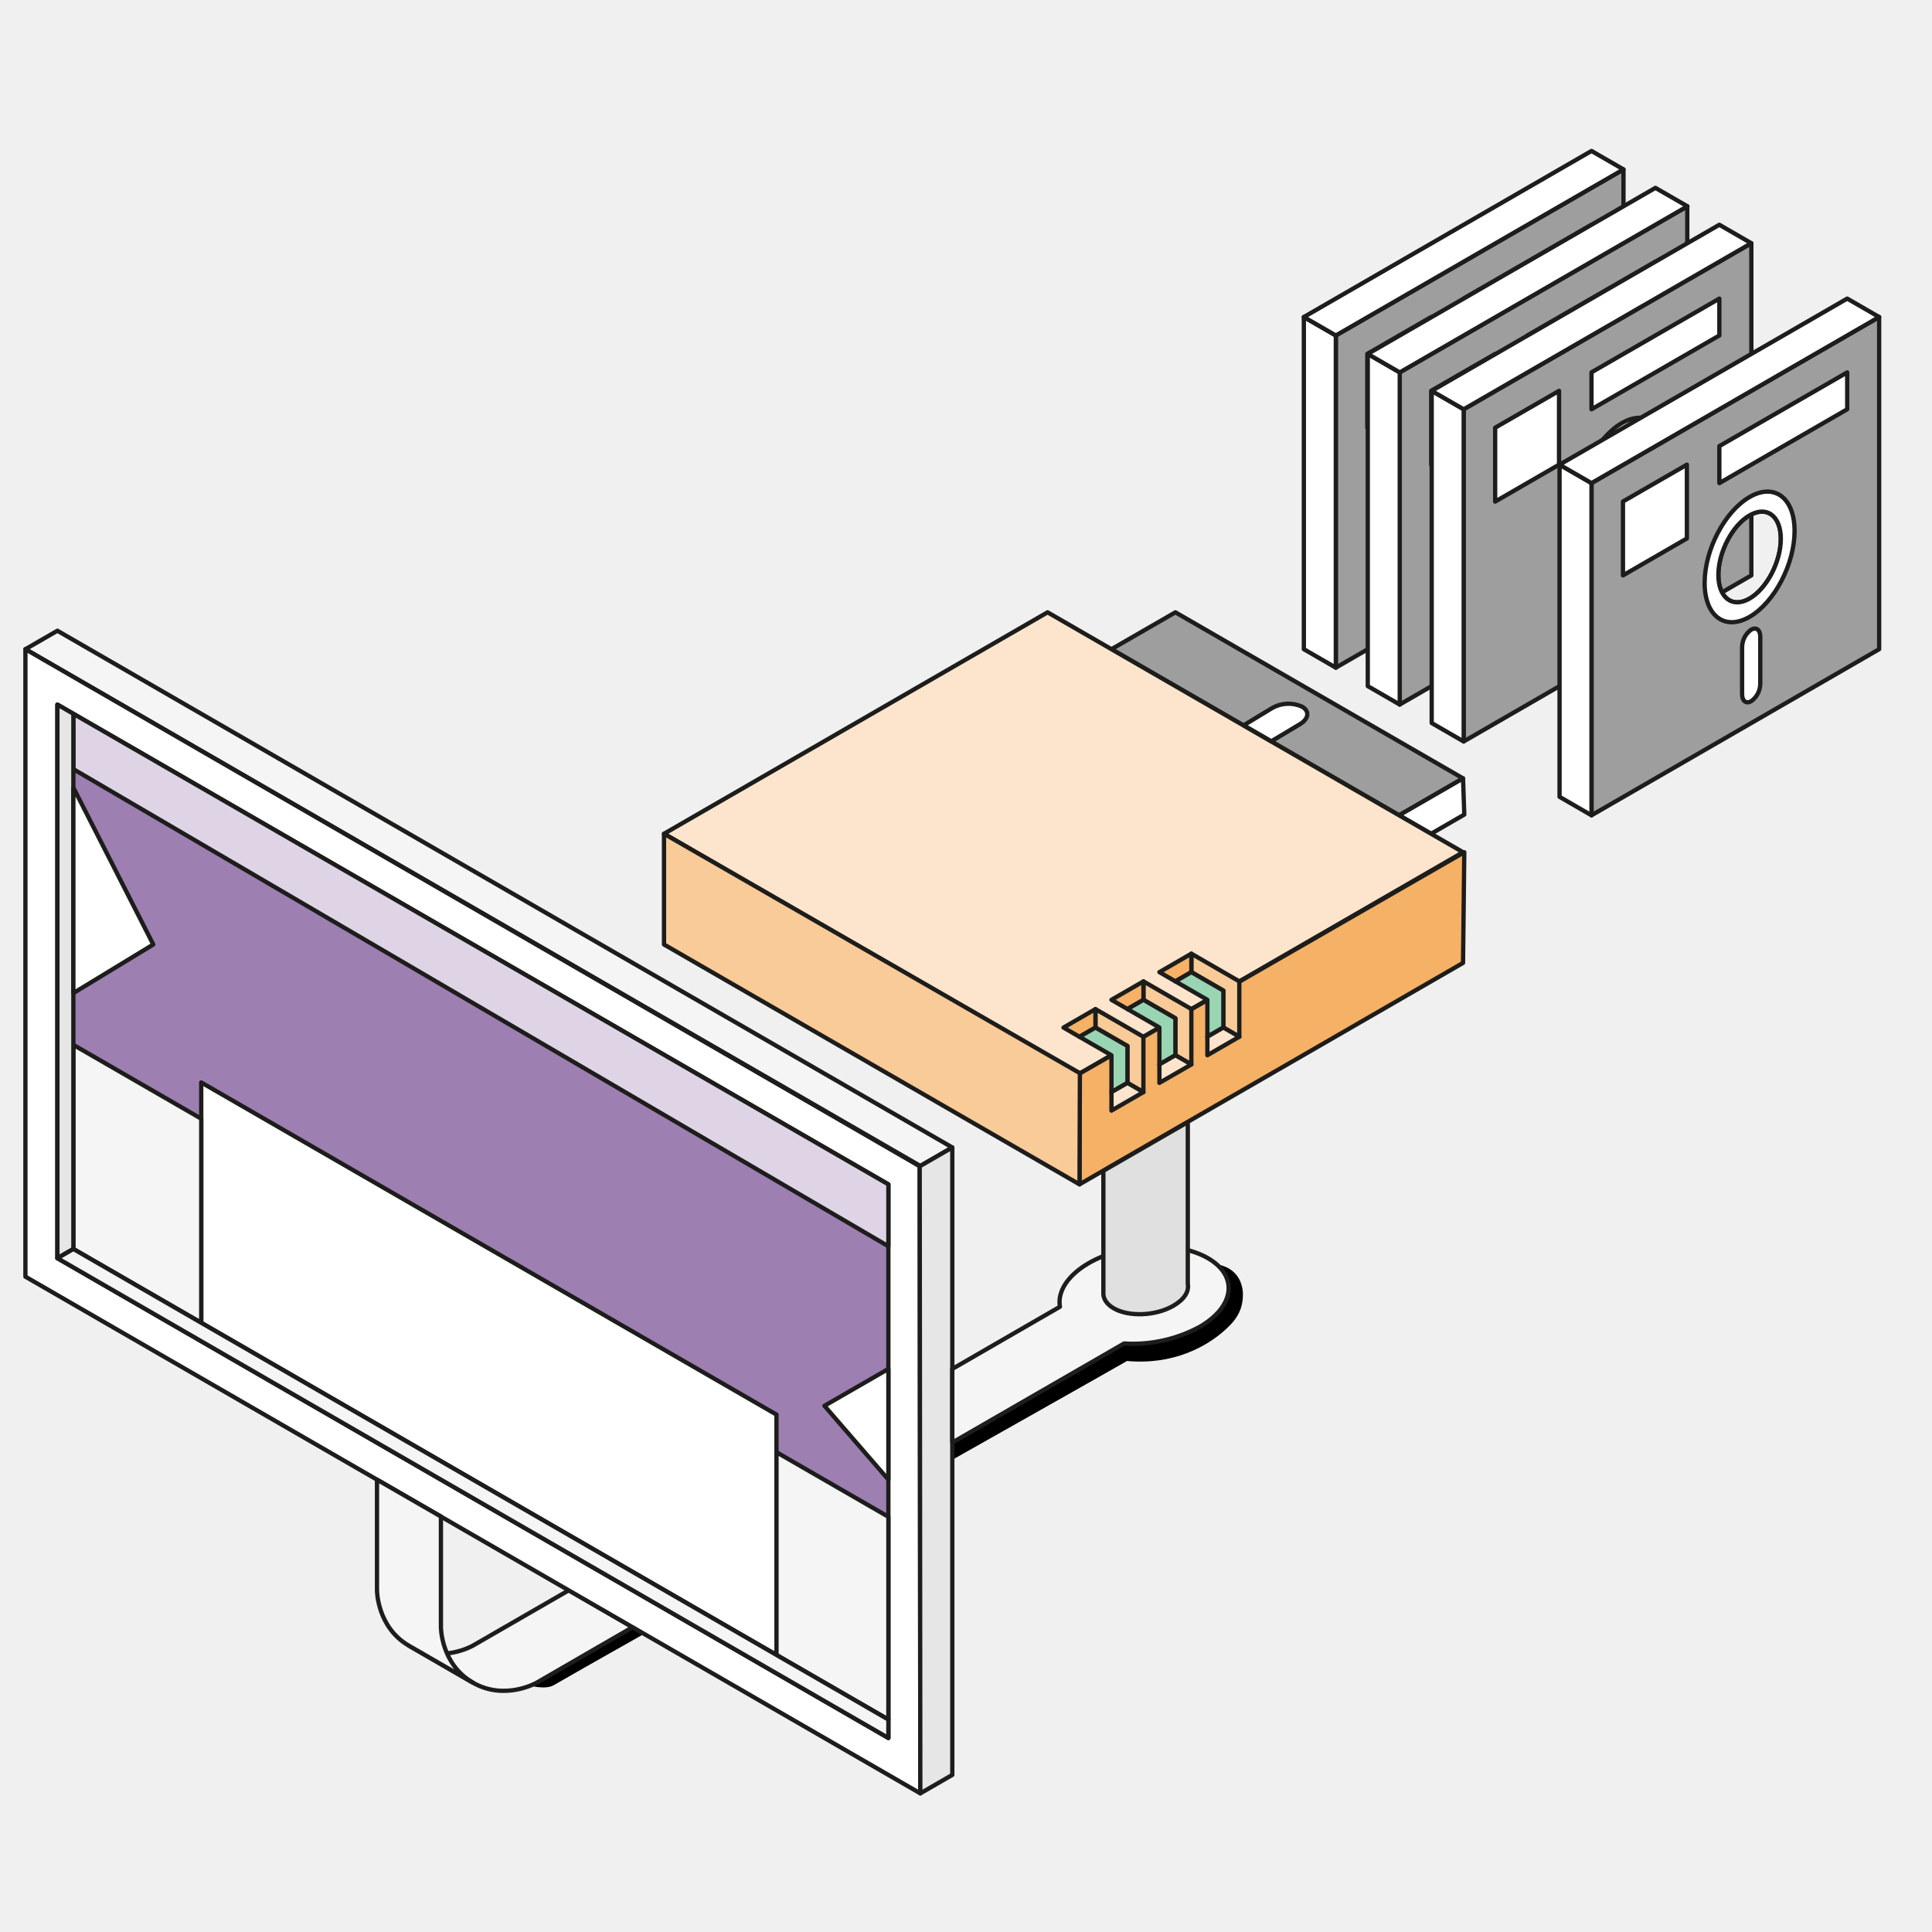
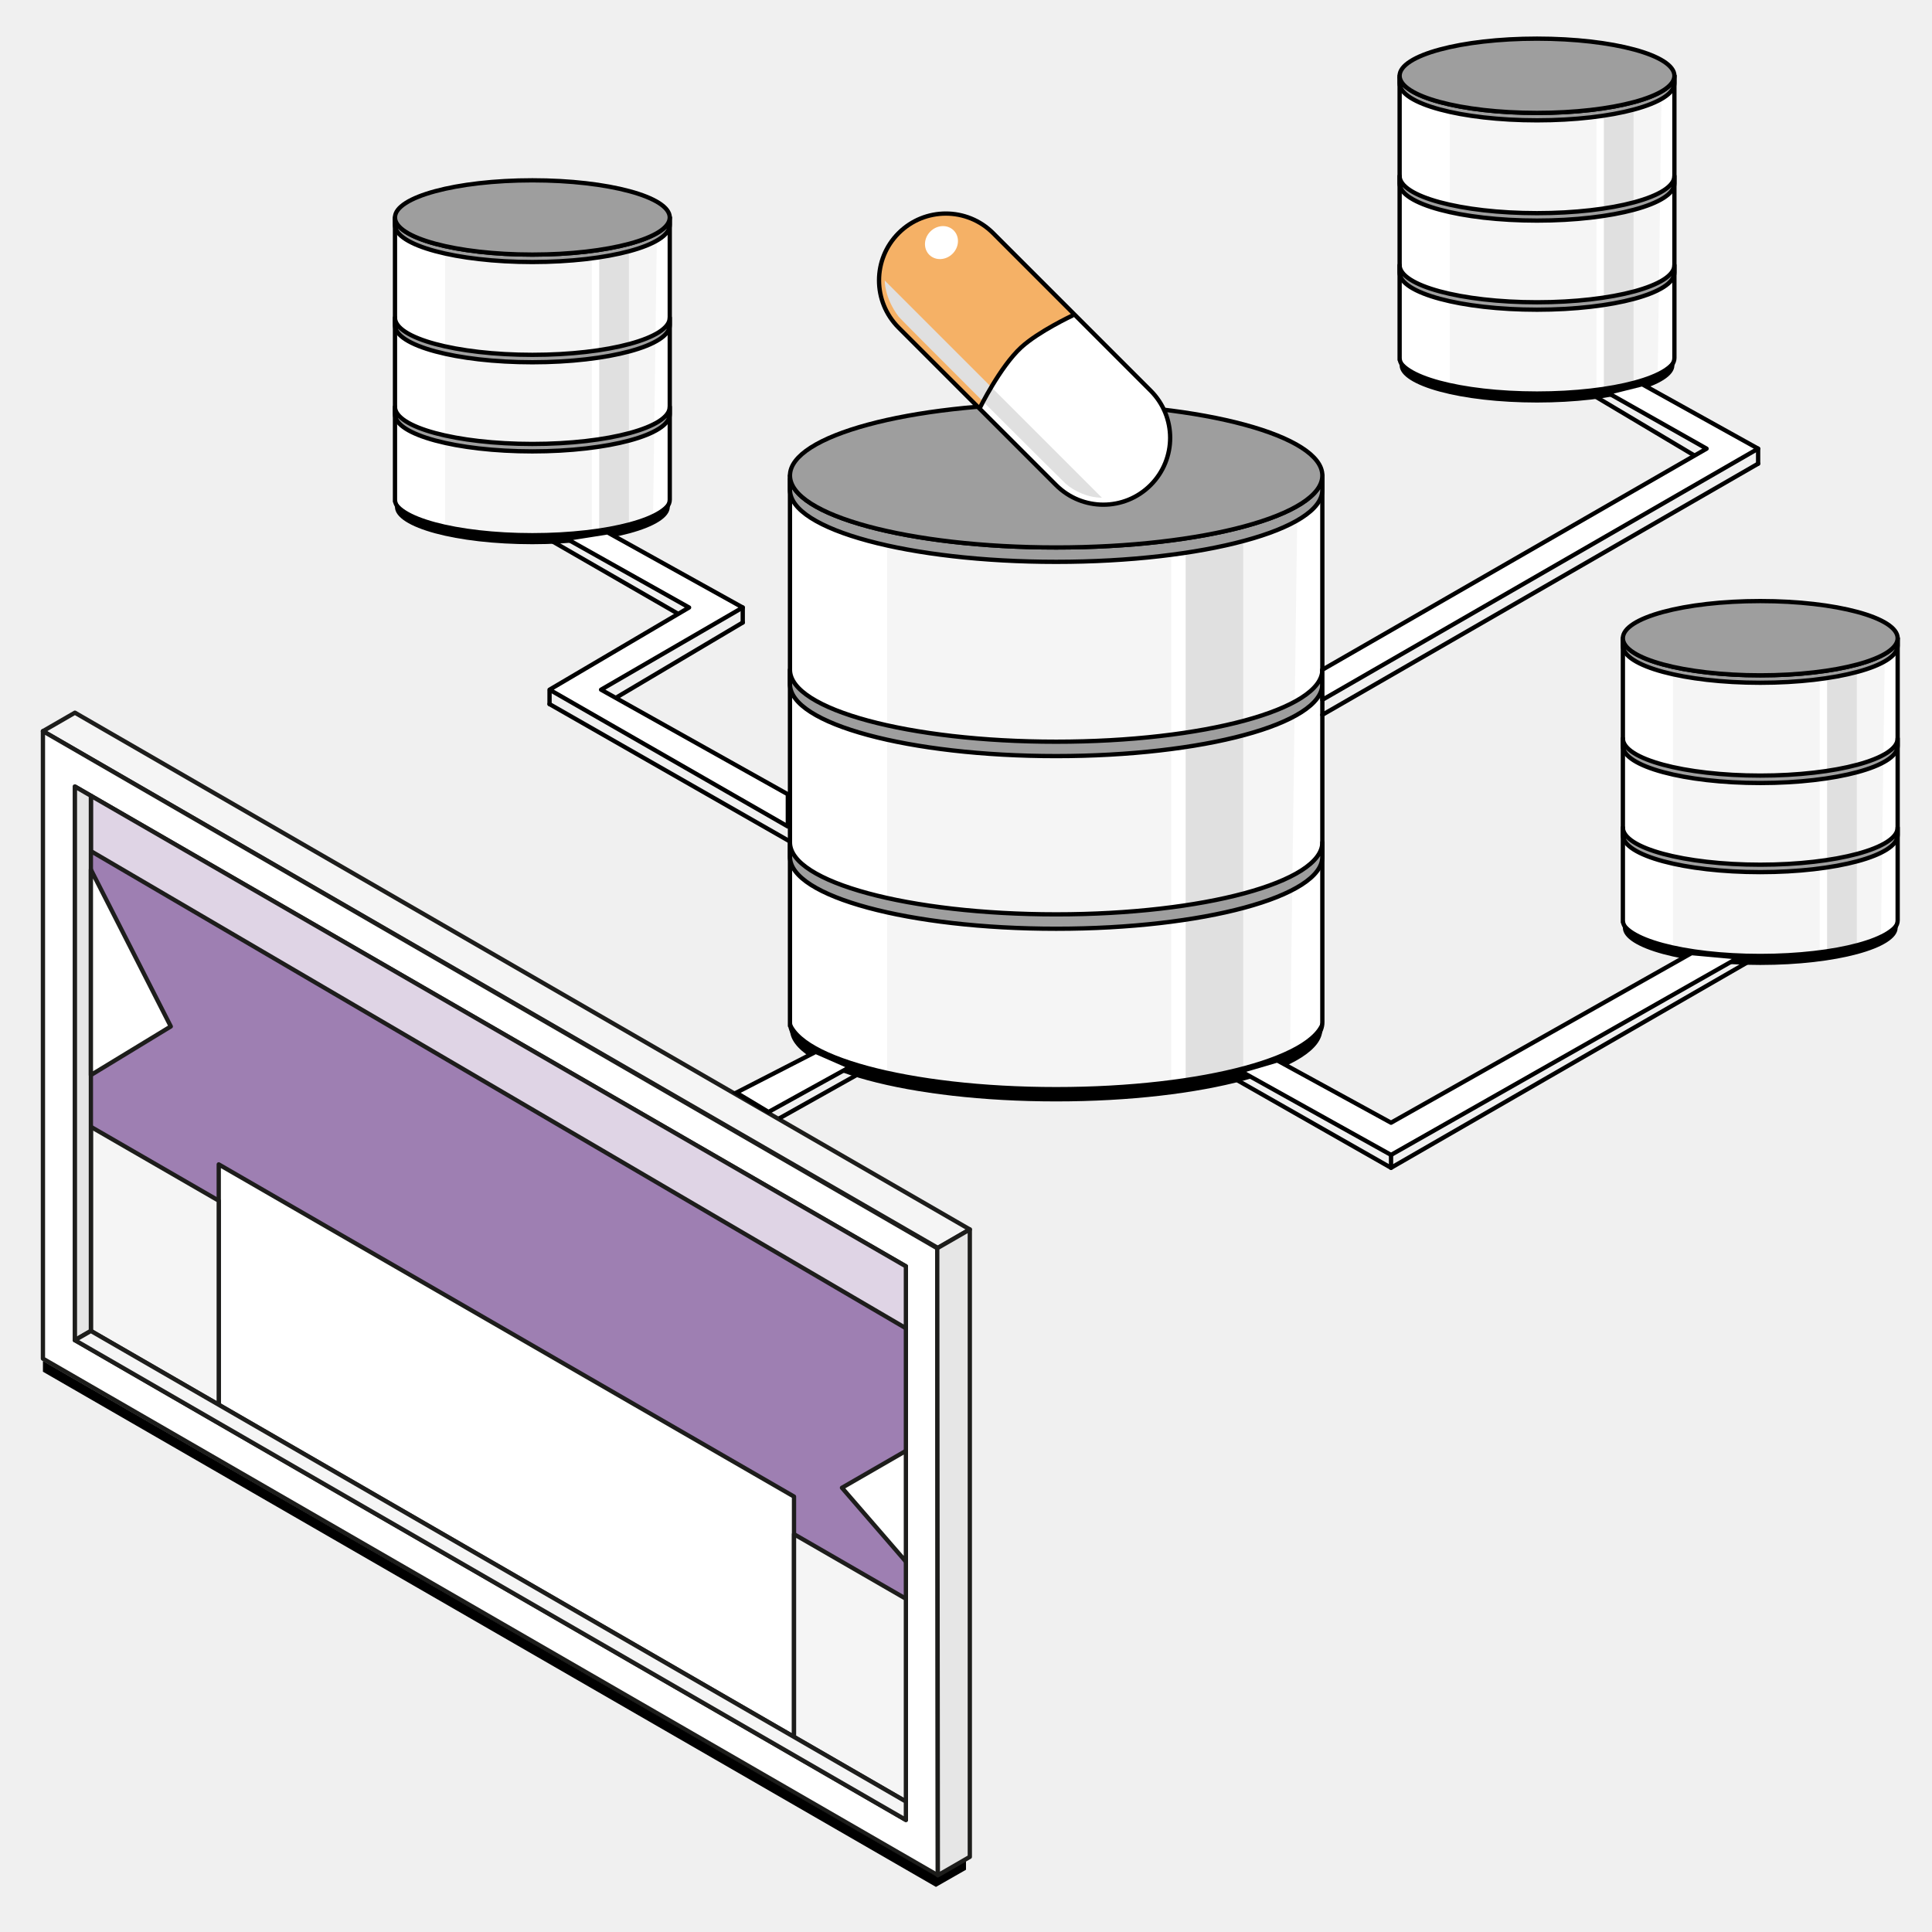
<svg xmlns="http://www.w3.org/2000/svg" width="450" height="450" viewBox="0 0 450 450" fill="none">
-   <path d="M262 313L123 392.5C123 392.5 126.991 393.706 129 392.5C134 389.5 256.5 320.5 262.5 317C273.5 318 280.959 313.451 284.5 310.5C287.5 308 289.5 305.623 289.5 301.5C289.5 300 289 295.5 283.5 294.5C287 299.5 287 300.5 284 305.5C281.466 309.723 270 313.5 262 313Z" fill="black" />
-   <path d="M110.14 391.92C117.59 396.22 125.03 391.92 125.03 391.92L147.36 379L132.48 370.41L110.14 383.3C110.14 383.3 102.7 387.6 95.25 383.3L110.14 391.92Z" fill="#F5F5F5" stroke="#1D1D1B" stroke-linecap="round" stroke-linejoin="round" />
-   <path d="M311.14 78.14V155.51L378.14 116.83V39.46L311.14 78.14ZM348 105C344 107.32 340.73 104.86 340.73 99.5C340.73 94.14 344 88 348 85.64C352 83.28 355.27 85.78 355.27 91.14C355.27 96.5 352 102.71 348 105Z" fill="#9E9E9E" stroke="#1D1D1B" stroke-linecap="round" stroke-linejoin="round" />
-   <path d="M348 81.37C342.22 84.71 337.53 93.67 337.53 101.37C337.53 109.07 342.22 112.63 348 109.29C353.78 105.95 358.47 96.99 358.47 89.29C358.47 81.59 353.75 78 348 81.37ZM348 105C344 107.32 340.73 104.86 340.73 99.5C340.73 94.14 344 88 348 85.64C352 83.28 355.27 85.78 355.27 91.14C355.27 96.5 352 102.71 348 105Z" fill="white" stroke="#1D1D1B" stroke-linecap="round" stroke-linejoin="round" />
-   <path d="M311.14 78.14L303.69 73.84V151.21L311.14 155.51V78.14Z" fill="white" stroke="#1D1D1B" stroke-linecap="round" stroke-linejoin="round" />
-   <path d="M318.47 82.43L333.36 73.84V91.04L318.47 99.63V82.43Z" fill="white" stroke="#1D1D1B" stroke-linecap="round" stroke-linejoin="round" />
-   <path d="M340.92 69.53L370.69 52.35V60.95L340.92 78.14V69.53Z" fill="white" stroke="#1D1D1B" stroke-linecap="round" stroke-linejoin="round" />
-   <path d="M303.69 73.84L370.69 35.16L378.14 39.46L311.14 78.14L303.69 73.84Z" fill="white" stroke="#1D1D1B" stroke-linecap="round" stroke-linejoin="round" />
-   <path d="M350.47 113.87C350.47 112.31 349.53 111.6 348.36 112.27C347.723 112.728 347.2 113.328 346.834 114.022C346.468 114.716 346.268 115.485 346.25 116.27V127.27V127.34C346.25 128.9 347.19 129.62 348.36 128.94C349.001 128.486 349.526 127.887 349.893 127.192C350.26 126.497 350.457 125.726 350.47 124.94V124.87V113.87Z" fill="white" stroke="#1D1D1B" stroke-linecap="round" stroke-linejoin="round" />
-   <path d="M326 86.74V164.11L393 125.42V48.05L326 86.74ZM362.82 113.63C358.82 115.95 355.55 113.48 355.55 108.13C355.55 102.78 358.8 96.55 362.82 94.24C366.84 91.93 370.09 94.38 370.09 99.73C370.09 105.08 366.87 111.31 362.85 113.63H362.82Z" fill="#9E9E9E" stroke="#1D1D1B" stroke-linecap="round" stroke-linejoin="round" />
-   <path d="M362.85 90C357.07 93.34 352.38 102.3 352.38 110C352.38 117.7 357.07 121.25 362.85 117.91C368.63 114.57 373.32 105.62 373.32 97.91C373.32 90.2 368.63 86.63 362.85 90ZM362.85 113.66C358.85 115.98 355.58 113.51 355.58 108.16C355.58 102.81 358.83 96.58 362.85 94.27C366.87 91.96 370.12 94.41 370.12 99.76C370.12 105.11 366.87 111.31 362.85 113.63V113.66Z" fill="white" stroke="#1D1D1B" stroke-linecap="round" stroke-linejoin="round" />
-   <path d="M326.03 86.74L318.58 82.44V159.81L326.03 164.11V86.74Z" fill="white" stroke="#1D1D1B" stroke-linecap="round" stroke-linejoin="round" />
-   <path d="M333.36 91.02L348.25 82.44V99.63L333.36 108.23V91.02Z" fill="white" stroke="#1D1D1B" stroke-linecap="round" stroke-linejoin="round" />
-   <path d="M355.8 78.12L385.58 60.95V69.55L355.8 86.74V78.12Z" fill="white" stroke="#1D1D1B" stroke-linecap="round" stroke-linejoin="round" />
-   <path d="M318.58 82.44L385.58 43.76L393.03 48.05L326.03 86.74L318.58 82.44Z" fill="white" stroke="#1D1D1B" stroke-linecap="round" stroke-linejoin="round" />
-   <path d="M365.36 122.47C365.36 120.91 364.42 120.2 363.25 120.87C362.61 121.326 362.085 121.925 361.717 122.619C361.349 123.314 361.148 124.084 361.13 124.87V135.87C361.13 135.87 361.13 135.92 361.13 135.94C361.13 137.5 362.08 138.21 363.25 137.54C363.888 137.083 364.41 136.483 364.777 135.789C365.143 135.095 365.342 134.325 365.36 133.54V133.47V122.47Z" fill="white" stroke="#1D1D1B" stroke-linecap="round" stroke-linejoin="round" />
-   <path d="M340.92 95.33V172.7L407.92 134.02V56.65L340.92 95.33ZM377.74 122.22C373.74 124.54 370.47 122.08 370.47 116.73C370.47 111.38 373.72 105.15 377.74 102.83C381.76 100.51 385.01 102.97 385.01 108.33C385.01 113.69 381.75 119.9 377.74 122.22Z" fill="#9E9E9E" stroke="#1D1D1B" stroke-linecap="round" stroke-linejoin="round" />
-   <path d="M377.74 98.56C371.95 101.9 367.27 110.86 367.27 118.56C367.27 126.26 371.95 129.82 377.74 126.48C383.53 123.14 388.21 114.18 388.21 106.48C388.21 98.78 383.52 95.23 377.74 98.56ZM377.74 122.22C373.74 124.54 370.47 122.08 370.47 116.73C370.47 111.38 373.72 105.15 377.74 102.83C381.76 100.51 385.01 102.97 385.01 108.33C385.01 113.69 381.75 119.9 377.74 122.22Z" fill="white" stroke="#1D1D1B" stroke-linecap="round" stroke-linejoin="round" />
-   <path d="M340.92 95.33L333.47 91.04V168.41L340.92 172.71V95.33Z" fill="white" stroke="#1D1D1B" stroke-linecap="round" stroke-linejoin="round" />
-   <path d="M348.25 99.62L363.13 91.04V108.23L348.25 116.83V99.62Z" fill="white" stroke="#1D1D1B" stroke-linecap="round" stroke-linejoin="round" />
-   <path d="M370.69 86.72L400.47 69.55V78.14L370.69 95.33V86.72Z" fill="white" stroke="#1D1D1B" stroke-linecap="round" stroke-linejoin="round" />
-   <path d="M333.47 91.04L400.47 52.35L407.91 56.65L340.92 95.33L333.47 91.04Z" fill="white" stroke="#1D1D1B" stroke-linecap="round" stroke-linejoin="round" />
-   <path d="M380.25 131.06C380.25 129.51 379.3 128.79 378.14 129.47C377.5 129.926 376.975 130.525 376.607 131.219C376.239 131.914 376.038 132.684 376.02 133.47V144.47C376.02 144.47 376.02 144.52 376.02 144.55C376.02 146.1 377.02 146.82 378.14 146.15C378.776 145.69 379.297 145.09 379.663 144.397C380.029 143.703 380.23 142.934 380.25 142.15V142.08V131.06Z" fill="white" stroke="#1D1D1B" stroke-linecap="round" stroke-linejoin="round" />
-   <path d="M370.69 112.53V189.9L437.69 151.21V73.84L370.69 112.53ZM407.52 139.42C403.52 141.74 400.24 139.27 400.24 133.92C400.24 128.57 403.5 122.34 407.52 120.03C411.54 117.72 414.79 120.17 414.79 125.52C414.79 130.87 411.53 137.1 407.52 139.42Z" fill="#9E9E9E" stroke="#1D1D1B" stroke-linecap="round" stroke-linejoin="round" />
-   <path d="M407.52 115.76C401.73 119.1 397.04 128.06 397.04 135.76C397.04 143.46 401.73 147.01 407.52 143.67C413.31 140.33 417.99 131.38 417.99 123.67C417.99 115.96 413.3 112.42 407.52 115.76ZM407.52 139.42C403.52 141.74 400.24 139.27 400.24 133.92C400.24 128.57 403.5 122.34 407.52 120.03C411.54 117.72 414.79 120.17 414.79 125.52C414.79 130.87 411.53 137.1 407.52 139.42Z" fill="white" stroke="#1D1D1B" stroke-linecap="round" stroke-linejoin="round" />
-   <path d="M370.69 112.53L363.25 108.23V185.6L370.69 189.9V112.53Z" fill="white" stroke="#1D1D1B" stroke-linecap="round" stroke-linejoin="round" />
-   <path d="M378.02 116.81L392.91 108.23V125.42L378.02 134.02V116.81Z" fill="white" stroke="#1D1D1B" stroke-linecap="round" stroke-linejoin="round" />
-   <path d="M400.47 103.91L430.25 86.74V95.33L400.47 112.53V103.91Z" fill="white" stroke="#1D1D1B" stroke-linecap="round" stroke-linejoin="round" />
-   <path d="M363.25 108.23L430.25 69.55L437.69 73.84L370.69 112.53L363.25 108.23Z" fill="white" stroke="#1D1D1B" stroke-linecap="round" stroke-linejoin="round" />
-   <path d="M410 148.26C410 146.7 409.05 145.99 407.88 146.66C407.243 147.118 406.72 147.718 406.354 148.412C405.988 149.106 405.788 149.875 405.77 150.66V161.66V161.73C405.77 163.29 406.72 164 407.88 163.33C408.519 162.873 409.043 162.274 409.411 161.58C409.779 160.886 409.981 160.115 410 159.33V159.26V148.26Z" fill="white" stroke="#1D1D1B" stroke-linecap="round" stroke-linejoin="round" />
-   <path d="M258.88 151.21L273.77 142.62L340.77 181.3L325.88 189.9L258.88 151.21Z" fill="#9E9E9E" stroke="#1D1D1B" stroke-linecap="round" stroke-linejoin="round" />
-   <path d="M325.88 189.9L340.77 181.3L341.06 189.73L333.33 194.2L325.88 189.9Z" fill="white" stroke="#1D1D1B" stroke-linecap="round" stroke-linejoin="round" />
-   <path d="M244 142.62L340.77 198.5L251.44 250.07L154.66 194.2L244 142.62Z" fill="#FCE5CC" stroke="#1D1D1B" stroke-linecap="round" stroke-linejoin="round" />
-   <path d="M341.06 198.5L340.77 224.28L251.44 275.86V250.07L341.06 198.5Z" fill="#F5B166" stroke="#1D1D1B" stroke-linecap="round" stroke-linejoin="round" />
-   <path d="M251.53 249.97L251.44 275.86L154.66 219.99V194.2L251.53 249.97Z" fill="#F9CB99" stroke="#1D1D1B" stroke-linecap="round" stroke-linejoin="round" />
-   <path d="M303.29 164.6C302.191 164.1 300.991 163.866 299.785 163.917C298.579 163.967 297.403 164.301 296.35 164.89L289.68 168.94L296.12 172.66L302.8 168.66C304.85 167.42 305.07 165.63 303.29 164.6Z" fill="white" stroke="#1D1D1B" stroke-linecap="round" stroke-linejoin="round" />
-   <path d="M255.15 235.04L266.32 241.49V254.38L262.6 252.23V243.64L255.15 239.34V235.04Z" fill="#F9CB99" stroke="#1D1D1B" stroke-linecap="round" stroke-linejoin="round" />
-   <path d="M247.71 239.34L251.43 241.49L255.15 239.34V235.04L247.71 239.34Z" fill="#F5B166" stroke="#1D1D1B" stroke-linecap="round" stroke-linejoin="round" />
-   <path d="M258.88 254.38V245.79L251.43 241.49L255.15 239.34L262.6 243.64V252.23L258.88 254.38Z" fill="#99D5B3" stroke="#1D1D1B" stroke-linecap="round" stroke-linejoin="round" />
-   <path d="M258.88 258.68L266.32 254.38L262.6 252.23L258.88 254.38V258.68Z" fill="#FCE5CC" stroke="#1D1D1B" stroke-linecap="round" stroke-linejoin="round" />
-   <path d="M266.33 228.58L277.49 235.03V247.93L273.77 245.78V237.18L266.33 232.88V228.58Z" fill="#F9CB99" stroke="#1D1D1B" stroke-linecap="round" stroke-linejoin="round" />
-   <path d="M258.88 232.88L262.61 235.03L266.33 232.88V228.58L258.88 232.88Z" fill="#F5B166" stroke="#1D1D1B" stroke-linecap="round" stroke-linejoin="round" />
-   <path d="M270.05 247.93V239.33L262.61 235.03L266.33 232.88L273.77 237.18V245.78L270.05 247.93Z" fill="#99D5B3" stroke="#1D1D1B" stroke-linecap="round" stroke-linejoin="round" />
-   <path d="M270.05 252.22L277.49 247.93L273.77 245.78L270.05 247.93V252.22Z" fill="#FCE5CC" stroke="#1D1D1B" stroke-linecap="round" stroke-linejoin="round" />
-   <path d="M277.49 222.13L288.66 228.58V241.48L284.94 239.33V230.73L277.49 226.43V222.13Z" fill="#F9CB99" stroke="#1D1D1B" stroke-linecap="round" stroke-linejoin="round" />
-   <path d="M270.05 226.43L273.77 228.58L277.49 226.43V222.13L270.05 226.43Z" fill="#F5B166" stroke="#1D1D1B" stroke-linecap="round" stroke-linejoin="round" />
-   <path d="M281.22 241.48V232.88L273.77 228.58L277.49 226.43L284.94 230.73V239.33L281.22 241.48Z" fill="#99D5B3" stroke="#1D1D1B" stroke-linecap="round" stroke-linejoin="round" />
-   <path d="M281.22 245.78L288.66 241.48L284.94 239.33L281.22 241.48V245.78Z" fill="#FCE5CC" stroke="#1D1D1B" stroke-linecap="round" stroke-linejoin="round" />
-   <path d="M221.81 267.27L13.37 146.91L5.92 151.21L214.36 271.57L221.81 267.27Z" fill="#F5F5F5" stroke="#1D1D1B" stroke-linecap="round" stroke-linejoin="round" />
-   <path d="M214.22 271.65L5.92 151.21V297.36L214.36 417.71L214.22 271.65Z" fill="white" stroke="#1D1D1B" stroke-linecap="round" stroke-linejoin="round" />
-   <path d="M221.81 413.41V267.27L214.22 271.65L214.36 417.71L221.81 413.41Z" fill="#E6E6E6" stroke="#1D1D1B" stroke-linecap="round" stroke-linejoin="round" />
-   <path d="M13.37 293.06V164.11L206.92 275.86V404.81L13.37 293.06Z" fill="#9E7FB2" stroke="#1D1D1B" stroke-linecap="round" stroke-linejoin="round" />
-   <path d="M46.87 308.1V252.12L180.86 329.49V385.47L46.87 308.1Z" fill="white" stroke="#1D1D1B" stroke-linecap="round" stroke-linejoin="round" />
-   <path d="M17.09 179.15V166.26L206.92 275.86V290.28L17.09 179.15Z" fill="#DFD4E5" stroke="#1D1D1B" stroke-linecap="round" stroke-linejoin="round" />
-   <path d="M17.09 243.37L46.87 260.57V308.1L17.09 290.91V243.37Z" fill="#F5F5F5" stroke="#1D1D1B" stroke-linecap="round" stroke-linejoin="round" />
-   <path d="M180.86 338.25L206.92 353.29V400.52L180.86 385.47V338.25Z" fill="#F5F5F5" stroke="#1D1D1B" stroke-linecap="round" stroke-linejoin="round" />
-   <path d="M13.37 164.11L17.09 166.26V290.91L13.37 293.06V164.11Z" fill="#E6E6E6" stroke="#1D1D1B" stroke-linecap="round" stroke-linejoin="round" />
-   <path d="M13.37 293.06L17.09 290.91L206.92 400.52V404.81L13.37 293.06Z" fill="#F5F5F5" stroke="#1D1D1B" stroke-linecap="round" stroke-linejoin="round" />
-   <path d="M87.81 344.64V370.43C87.81 370.43 87.81 379.02 95.25 383.32L110.14 391.92C102.7 387.62 102.7 379.02 102.7 379.02V353.23L87.81 344.64Z" fill="#F5F5F5" stroke="#1D1D1B" stroke-linecap="round" stroke-linejoin="round" />
-   <path d="M281.36 293.06C274.24 288.95 261.8 289.46 253.58 294.21C248.58 297.11 246.28 300.91 246.88 304.37L221.81 318.85V336L261.81 312.93C267.923 313.313 274.021 311.972 279.41 309.06C287.59 304.35 288.48 297.17 281.36 293.06Z" fill="#F5F5F5" stroke="#1D1D1B" stroke-linecap="round" stroke-linejoin="round" />
-   <path d="M276.66 299.07V261.36L257 272.7V300.93C256.87 302.35 257.65 303.72 259.39 304.72C262.95 306.78 269.17 306.52 273.28 304.15C275.82 302.7 277 300.8 276.66 299.07Z" fill="#E0E0E0" stroke="#1D1D1B" stroke-linecap="round" stroke-linejoin="round" />
-   <path d="M17.09 183.45L35.7 219.99L17.09 231.31V183.45Z" fill="white" stroke="#1D1D1B" stroke-linecap="round" stroke-linejoin="round" />
-   <path d="M206.92 344.64L192.03 327.44L206.92 318.85V344.64Z" fill="white" stroke="#1D1D1B" stroke-linecap="round" stroke-linejoin="round" />
+   <path d="M225.89 286.36L17.45 166L10 170.3L218.44 290.66L225.89 286.36Z" fill="#F5F5F5" stroke="#1D1D1B" stroke-linecap="round" stroke-linejoin="round" />
+   <path d="M218.3 290.74L10 170.3V316.45L218.44 436.8L218.3 290.74Z" fill="white" stroke="#1D1D1B" stroke-linecap="round" stroke-linejoin="round" />
+   <path d="M10 319.5V317L218 437L225 433V435.5L218 439.5L10 319.5Z" fill="black" />
+   <path d="M225.89 432.5V286.36L218.3 290.74L218.44 436.8L225.89 432.5Z" fill="#E6E6E6" stroke="#1D1D1B" stroke-linecap="round" stroke-linejoin="round" />
+   <path d="M17.45 312.15V183.2L211 294.95V423.9L17.45 312.15Z" fill="#9E7FB2" stroke="#1D1D1B" stroke-linecap="round" stroke-linejoin="round" />
+   <path d="M50.95 327.19V271.21L184.94 348.58V404.56L50.95 327.19Z" fill="white" stroke="#1D1D1B" stroke-linecap="round" stroke-linejoin="round" />
+   <path d="M21.17 198.24V185.35L211 294.95V309.37L21.17 198.24Z" fill="#DFD4E5" stroke="#1D1D1B" stroke-linecap="round" stroke-linejoin="round" />
+   <path d="M21.17 262.46L50.95 279.66V327.19L21.17 310V262.46Z" fill="#F5F5F5" stroke="#1D1D1B" stroke-linecap="round" stroke-linejoin="round" />
+   <path d="M184.94 357.34L211 372.38V419.61L184.94 404.56V357.34Z" fill="#F5F5F5" stroke="#1D1D1B" stroke-linecap="round" stroke-linejoin="round" />
+   <path d="M17.45 183.2L21.17 185.35V310L17.45 312.15V183.2Z" fill="#E6E6E6" stroke="#1D1D1B" stroke-linecap="round" stroke-linejoin="round" />
+   <path d="M17.45 312.15L21.17 310L211 419.61V423.9L17.45 312.15Z" fill="#F5F5F5" stroke="#1D1D1B" stroke-linecap="round" stroke-linejoin="round" />
+   <path d="M21.17 202.54L39.78 239.08L21.17 250.4V202.54Z" fill="white" stroke="#1D1D1B" stroke-linecap="round" stroke-linejoin="round" />
+   <path d="M211 363.73L196.11 346.53L211 337.94V363.73Z" fill="white" stroke="#1D1D1B" stroke-linecap="round" stroke-linejoin="round" />
+   <path d="M410 223.027C427.673 223.027 442 219.155 442 214.378V148.649L378 149.081V214.378C378 219.155 392.327 223.027 410 223.027Z" fill="white" />
+   <path d="M378 214.378C378 219.155 392.327 223.027 410 223.027C427.673 223.027 442 219.155 442 214.378V148.649L378 149.081V214.811" stroke="black" stroke-linecap="round" stroke-linejoin="round" />
+   <path d="M432.054 220.865V155.568L438.973 154.27L438.108 218.703L432.054 220.865Z" fill="#F5F5F5" />
+   <path d="M389.676 220.432V155.568L406.541 158.162L423.838 157.297V222.595L406.541 223.027L389.676 220.432Z" fill="#F5F5F5" />
+   <path d="M425.568 221.297V157.297L432.487 155.568V220L425.568 221.297Z" fill="#E0E0E0" />
+   <path d="M410 182.378C427.673 182.378 442 178.506 442 173.73V172C442 176.777 427.673 180.649 410 180.649C392.327 180.649 378 176.777 378 172V173.73C378 178.506 392.327 182.378 410 182.378Z" fill="#9E9E9E" stroke="black" stroke-linecap="round" stroke-linejoin="round" />
+   <path d="M410 224.757C427.673 224.757 442 220.885 442 216.108V213.514C442 218.29 427.673 222.162 410 222.162C392.327 222.162 378 218.29 378 213.514V216.108C378 220.885 392.327 224.757 410 224.757Z" fill="black" />
+   <path d="M410 159.027C427.673 159.027 442 155.155 442 150.378V148.649C442 153.425 427.673 157.297 410 157.297C392.327 157.297 378 153.425 378 148.649V150.378C378 155.155 392.327 159.027 410 159.027Z" fill="#9E9E9E" stroke="black" stroke-linecap="round" stroke-linejoin="round" />
+   <path d="M410 203.135C427.673 203.135 442 199.263 442 194.486V192.757C442 197.533 427.673 201.405 410 201.405C392.327 201.405 378 197.533 378 192.757V194.486C378 199.263 392.327 203.135 410 203.135Z" fill="#9E9E9E" stroke="black" stroke-linecap="round" stroke-linejoin="round" />
+   <ellipse cx="410" cy="148.649" rx="32" ry="8.649" fill="#9E9E9E" stroke="black" />
+   <path d="M358 92.027C375.673 92.027 390 88.155 390 83.378V17.649L326 18.081V83.378C326 88.155 340.327 92.027 358 92.027Z" fill="white" />
+   <path d="M326 83.378C326 88.155 340.327 92.027 358 92.027C375.673 92.027 390 88.155 390 83.378V17.649L326 18.081V83.811" stroke="black" stroke-linecap="round" stroke-linejoin="round" />
+   <path d="M380.054 89.865V24.568L386.973 23.27L386.108 87.703L380.054 89.865Z" fill="#F5F5F5" />
+   <path d="M337.676 89.433V24.568L354.541 27.162L371.838 26.297V91.595L354.541 92.027L337.676 89.433Z" fill="#F5F5F5" />
+   <path d="M373.568 90.297V26.297L380.487 24.568V89L373.568 90.297Z" fill="#E0E0E0" />
+   <path d="M358 51.378C375.673 51.378 390 47.506 390 42.73V41C390 45.776 375.673 49.649 358 49.649C340.327 49.649 326 45.776 326 41V42.73C326 47.506 340.327 51.378 358 51.378Z" fill="#9E9E9E" stroke="black" stroke-linecap="round" stroke-linejoin="round" />
+   <path d="M358 93.757C375.673 93.757 390 89.885 390 85.108V82.513C390 87.29 375.673 91.162 358 91.162C340.327 91.162 326 87.29 326 82.513V85.108C326 89.885 340.327 93.757 358 93.757Z" fill="black" />
+   <path d="M358 28.027C375.673 28.027 390 24.155 390 19.378V17.649C390 22.425 375.673 26.297 358 26.297C340.327 26.297 326 22.425 326 17.649V19.378C326 24.155 340.327 28.027 358 28.027Z" fill="#9E9E9E" stroke="black" stroke-linecap="round" stroke-linejoin="round" />
+   <path d="M358 72.135C375.673 72.135 390 68.263 390 63.486V61.757C390 66.533 375.673 70.405 358 70.405C340.327 70.405 326 66.533 326 61.757V63.486C326 68.263 340.327 72.135 358 72.135Z" fill="#9E9E9E" stroke="black" stroke-linecap="round" stroke-linejoin="round" />
+   <ellipse cx="358" cy="17.649" rx="32" ry="8.649" fill="#9E9E9E" stroke="black" />
+   <path d="M124 125.027C141.673 125.027 156 121.155 156 116.378V50.649L92 51.081V116.378C92 121.155 106.327 125.027 124 125.027Z" fill="white" />
+   <path d="M92 116.378C92 121.155 106.327 125.027 124 125.027C141.673 125.027 156 121.155 156 116.378V50.649L92 51.081V116.811" stroke="black" stroke-linecap="round" stroke-linejoin="round" />
+   <path d="M146.054 122.865V57.568L152.973 56.27L152.108 120.703L146.054 122.865Z" fill="#F5F5F5" />
+   <path d="M103.676 122.432V57.568L120.541 60.162L137.838 59.297V124.595L120.541 125.027L103.676 122.432Z" fill="#F5F5F5" />
+   <path d="M139.568 123.297V59.297L146.487 57.568V122L139.568 123.297Z" fill="#E0E0E0" />
+   <path d="M124 84.378C141.673 84.378 156 80.506 156 75.73V74C156 78.776 141.673 82.649 124 82.649C106.327 82.649 92 78.776 92 74V75.73C92 80.506 106.327 84.378 124 84.378Z" fill="#9E9E9E" stroke="black" stroke-linecap="round" stroke-linejoin="round" />
+   <path d="M124 126.757C141.673 126.757 156 122.885 156 118.108V115.514C156 120.29 141.673 124.162 124 124.162C106.327 124.162 92 120.29 92 115.514V118.108C92 122.885 106.327 126.757 124 126.757Z" fill="black" />
+   <path d="M124 61.027C141.673 61.027 156 57.155 156 52.378V50.649C156 55.425 141.673 59.297 124 59.297C106.327 59.297 92 55.425 92 50.649V52.378C92 57.155 106.327 61.027 124 61.027Z" fill="#9E9E9E" stroke="black" stroke-linecap="round" stroke-linejoin="round" />
+   <path d="M124 105.135C141.673 105.135 156 101.263 156 96.486V94.757C156 99.533 141.673 103.405 124 103.405C106.327 103.405 92 99.533 92 94.757V96.486C92 101.263 106.327 105.135 124 105.135Z" fill="#9E9E9E" stroke="black" stroke-linecap="round" stroke-linejoin="round" />
+   <ellipse cx="124" cy="50.649" rx="32" ry="8.649" fill="#9E9E9E" stroke="black" />
+   <path d="M246 254.865C280.242 254.865 308 247.363 308 238.108V110.757L184 111.595V238.108C184 247.363 211.758 254.865 246 254.865Z" fill="white" />
+   <path d="M184 238.108C184 247.363 211.758 254.865 246 254.865C280.242 254.865 308 247.363 308 238.108V110.757L184 111.595V238.946" stroke="black" stroke-linecap="round" stroke-linejoin="round" />
+   <path d="M288.73 250.676V124.162L302.135 121.649L300.459 246.487L288.73 250.676Z" fill="#F5F5F5" />
+   <path d="M206.622 249.838V124.162L239.297 129.189L272.811 127.513V254.027L239.297 254.865L206.622 249.838Z" fill="#F5F5F5" />
+   <path d="M276.162 251.513V127.513L289.568 124.162V249L276.162 251.513Z" fill="#E0E0E0" />
+   <path d="M246 176.108C280.242 176.108 308 168.606 308 159.351V156C308 165.255 280.242 172.757 246 172.757C211.758 172.757 184 165.255 184 156V159.351C184 168.606 211.758 176.108 246 176.108Z" fill="#9E9E9E" stroke="black" stroke-linecap="round" stroke-linejoin="round" />
+   <path d="M246 256.54C280.242 256.54 308 249.038 308 239.784V236.432C308 245.687 280.242 253.189 246 253.189C211.758 253.189 184 245.687 184 236.432V239.784C184 249.038 211.758 256.54 246 256.54Z" fill="black" />
+   <path d="M246 130.865C280.242 130.865 308 123.363 308 114.108V110.757C308 120.011 280.242 127.513 246 127.513C211.758 127.513 184 120.011 184 110.757V114.108C184 123.363 211.758 130.865 246 130.865Z" fill="#9E9E9E" stroke="black" stroke-linecap="round" stroke-linejoin="round" />
+   <path d="M246 216.324C280.242 216.324 308 208.822 308 199.568V196.216C308 205.471 280.242 212.973 246 212.973C211.758 212.973 184 205.471 184 196.216V199.568C184 208.822 211.758 216.324 246 216.324Z" fill="#9E9E9E" stroke="black" stroke-linecap="round" stroke-linejoin="round" />
+   <ellipse cx="246" cy="110.757" rx="62" ry="16.757" fill="#9E9E9E" stroke="black" />
+   <path d="M190 245L171.5 254.5L179 259L198 248.5L190 245Z" fill="white" stroke="black" />
+   <path d="M181.5 260.5L202 249" stroke="black" />
+   <path d="M143.5 162.5L173 145" stroke="black" stroke-linecap="round" stroke-linejoin="round" />
+   <path d="M308 166.5L409.5 108" stroke="black" stroke-linecap="round" stroke-linejoin="round" />
+   <path d="M409 223L324 272L288 251.5" stroke="black" stroke-linecap="round" stroke-linejoin="round" />
+   <path d="M184 196L128 164" stroke="black" stroke-linecap="round" stroke-linejoin="round" />
+   <path d="M158 143L128.5 126" stroke="black" stroke-linecap="round" stroke-linejoin="round" />
+   <path d="M394.5 106L371 92" stroke="black" stroke-linecap="round" stroke-linejoin="round" />
+   <path d="M405 223L324 269L289 249.5L297.5 247L324 261.5L394 222L405 223Z" fill="white" stroke="black" stroke-linecap="round" stroke-linejoin="round" />
+   <path d="M128 160.64L183.5 192.5V185L140 160.64L173 141.5L141.5 124L132 125.5L160.5 141.5L128 160.64Z" fill="white" stroke="black" stroke-linecap="round" stroke-linejoin="round" />
+   <path d="M324 272V269" stroke="black" stroke-linecap="round" stroke-linejoin="round" />
+   <path d="M128 164V161" stroke="black" stroke-linecap="round" stroke-linejoin="round" />
+   <path d="M173 145V141.5" stroke="black" stroke-linecap="round" stroke-linejoin="round" />
+   <path d="M409.5 108V104.5" stroke="black" stroke-linecap="round" stroke-linejoin="round" />
+   <path d="M308 156L397.5 104.5L374.5 91.5L382.5 89.5L409.5 104.5L308 163V156Z" fill="white" stroke="black" stroke-linecap="round" stroke-linejoin="round" />
+   <rect width="31.125" height="83.001" rx="15.563" transform="matrix(0.707116 -0.707097 0.707116 0.707097 198.297 65.3037)" fill="white" />
+   <path d="M209.301 76.307C203.224 70.23 203.224 60.376 209.301 54.299V54.299C215.379 48.221 225.233 48.221 231.31 54.299L250.137 73.125C250.137 73.125 241.479 76.849 237.203 80.906C232.423 85.443 228.128 95.133 228.128 95.133L209.301 76.307Z" fill="#F5B166" />
+   <ellipse rx="4.017" ry="3.659" transform="matrix(0.70714 -0.707074 0.70714 0.707074 219.287 56.5054)" fill="white" />
+   <path d="M206.079 65.344L256.655 115.923C253.413 115.923 250.166 114.385 248.226 112.68C247.488 112.032 209.807 74.423 209.321 73.774C205.919 69.235 206.079 65.344 206.079 65.344Z" fill="#E0E0E0" />
+   <rect width="31.126" height="83.002" rx="15.563" transform="matrix(0.707104 -0.707109 0.707104 0.707109 198.297 65.3051)" stroke="black" stroke-linecap="round" stroke-linejoin="round" />
+   <path d="M228.195 95.07C228.195 95.07 232.921 85.434 237.852 80.907C241.88 77.209 249.746 73.52 249.746 73.52" stroke="black" stroke-linecap="round" stroke-linejoin="round" />
</svg>
